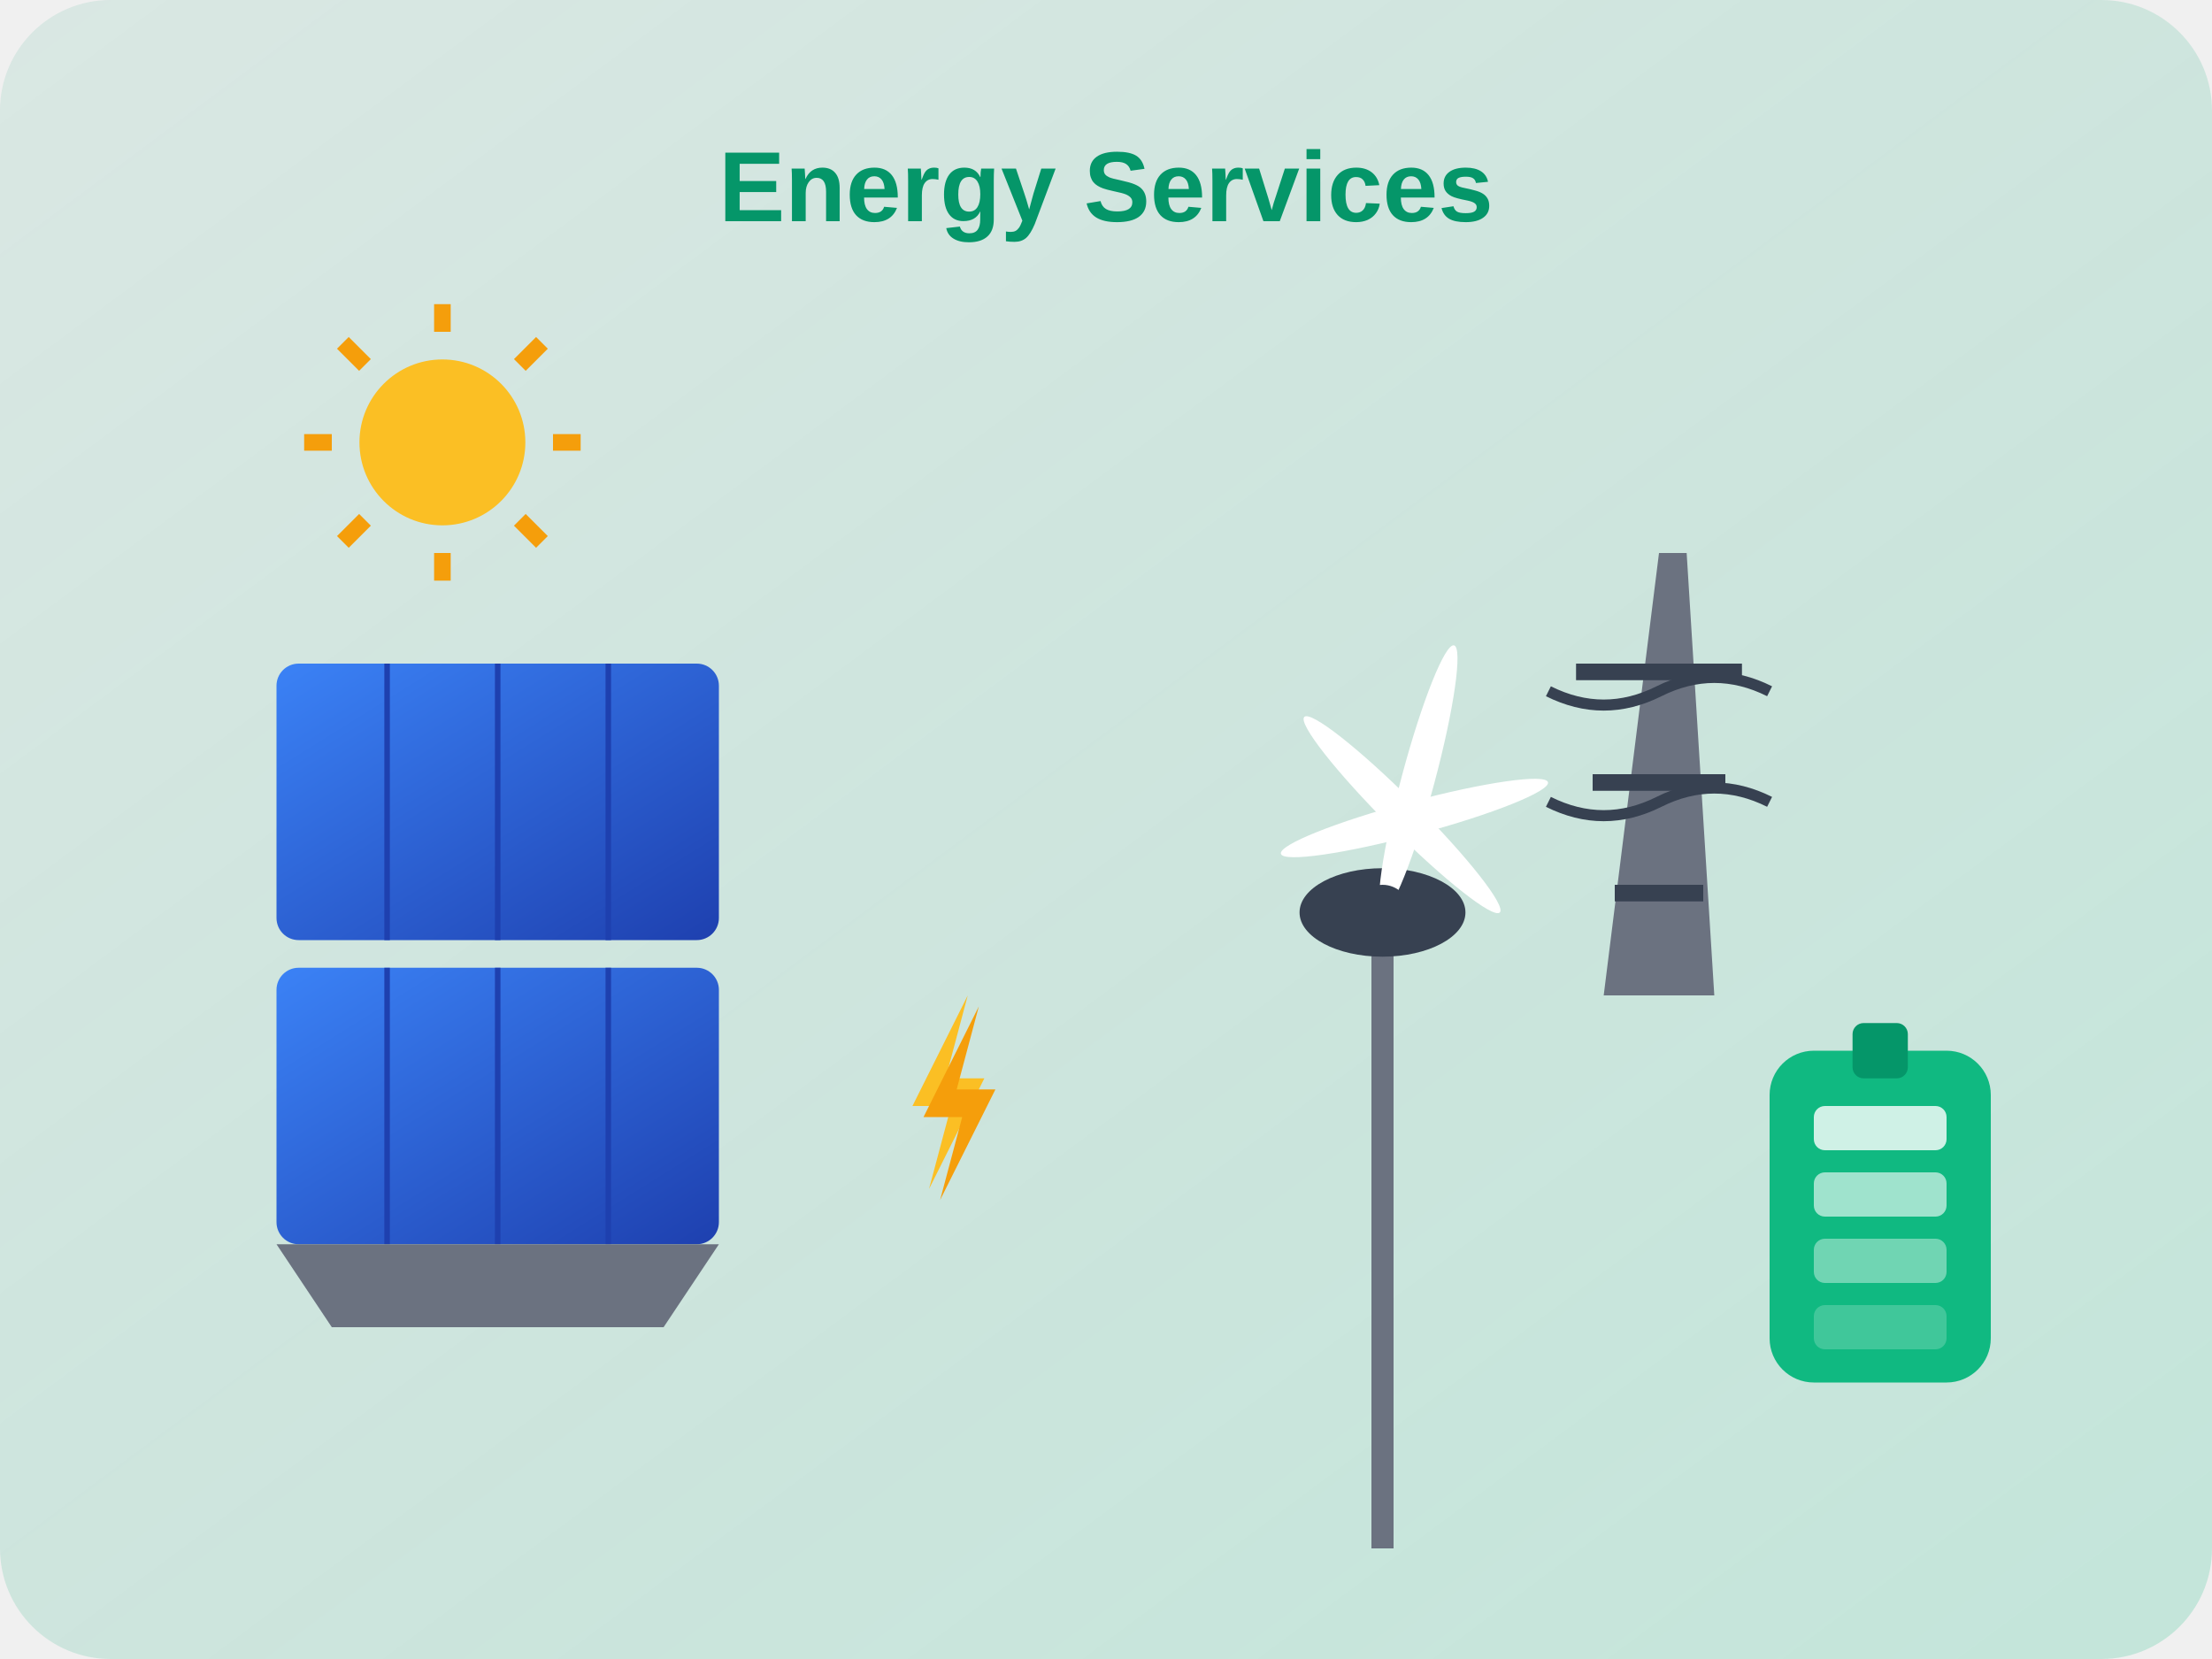
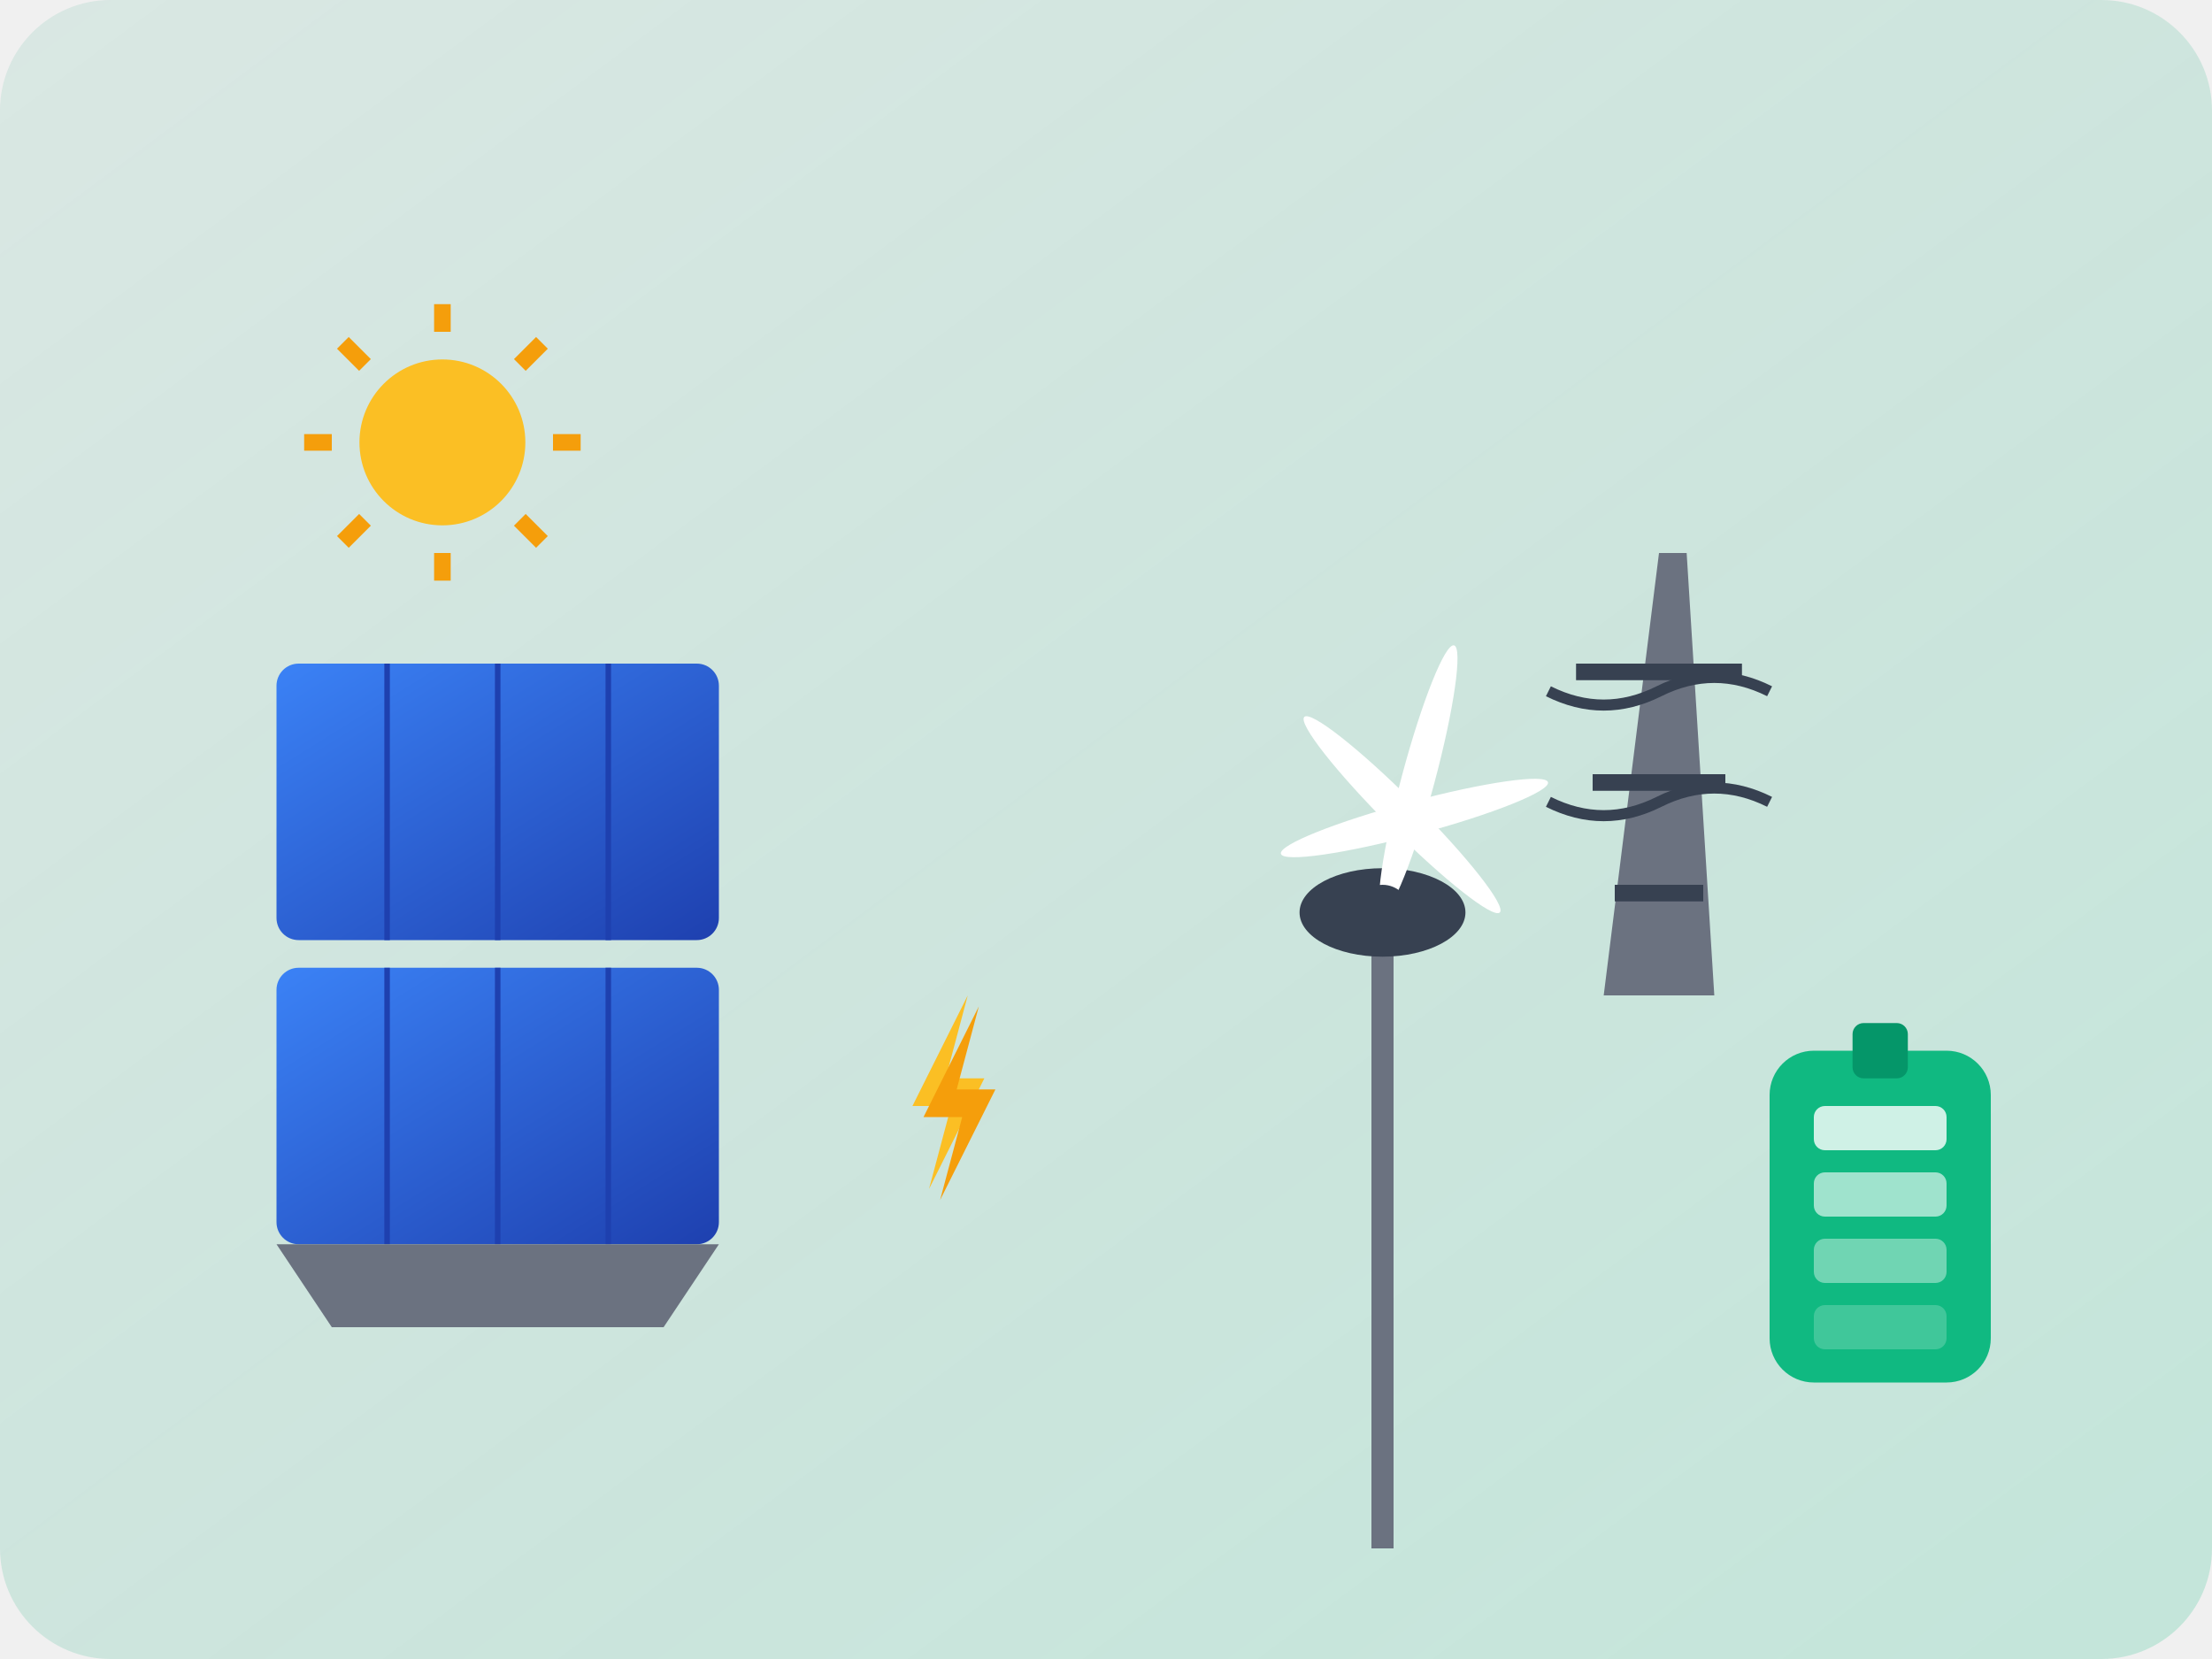
<svg xmlns="http://www.w3.org/2000/svg" width="400" height="300" viewBox="0 0 400 300" fill="none">
  <defs>
    <linearGradient id="energyGradient" x1="0%" y1="0%" x2="100%" y2="100%">
      <stop offset="0%" style="stop-color:#059669;stop-opacity:0.1" />
      <stop offset="100%" style="stop-color:#10b981;stop-opacity:0.2" />
    </linearGradient>
    <linearGradient id="solarGradient" x1="0%" y1="0%" x2="100%" y2="100%">
      <stop offset="0%" style="stop-color:#3b82f6;stop-opacity:1" />
      <stop offset="100%" style="stop-color:#1e40af;stop-opacity:1" />
    </linearGradient>
    <linearGradient id="windGradient" x1="0%" y1="0%" x2="100%" y2="100%">
      <stop offset="0%" style="stop-color:#10b981;stop-opacity:1" />
      <stop offset="100%" style="stop-color:#059669;stop-opacity:1" />
    </linearGradient>
  </defs>
  <rect width="400" height="300" fill="url(#energyGradient)" rx="20" />
  <g transform="translate(50, 120)">
    <rect x="0" y="0" width="80" height="50" fill="url(#solarGradient)" rx="4" />
    <rect x="0" y="55" width="80" height="50" fill="url(#solarGradient)" rx="4" />
    <line x1="20" y1="0" x2="20" y2="50" stroke="#1e40af" stroke-width="1" />
    <line x1="40" y1="0" x2="40" y2="50" stroke="#1e40af" stroke-width="1" />
    <line x1="60" y1="0" x2="60" y2="50" stroke="#1e40af" stroke-width="1" />
    <line x1="20" y1="55" x2="20" y2="105" stroke="#1e40af" stroke-width="1" />
    <line x1="40" y1="55" x2="40" y2="105" stroke="#1e40af" stroke-width="1" />
    <line x1="60" y1="55" x2="60" y2="105" stroke="#1e40af" stroke-width="1" />
    <polygon points="0,105 80,105 70,120 10,120" fill="#6b7280" />
  </g>
  <g transform="translate(200, 80)">
    <rect x="48" y="80" width="4" height="120" fill="#6b7280" />
    <ellipse cx="50" cy="85" rx="15" ry="8" fill="#374151" />
    <g transform="rotate(15 50 85)">
      <ellipse cx="50" cy="60" rx="3" ry="25" fill="white" />
      <ellipse cx="35" cy="95" rx="3" ry="25" fill="white" transform="rotate(120 50 85)" />
      <ellipse cx="65" cy="95" rx="3" ry="25" fill="white" transform="rotate(240 50 85)" />
    </g>
    <circle cx="50" cy="85" r="5" fill="#374151" />
  </g>
  <g transform="translate(280, 100)">
    <polygon points="20,0 25,0 30,80 10,80" fill="#6b7280" />
    <rect x="5" y="20" width="30" height="3" fill="#374151" />
    <rect x="8" y="40" width="24" height="3" fill="#374151" />
    <rect x="12" y="60" width="16" height="3" fill="#374151" />
    <path d="M0,25 Q10,30 20,25 Q30,20 40,25" stroke="#374151" stroke-width="2" fill="none" />
    <path d="M0,45 Q10,50 20,45 Q30,40 40,45" stroke="#374151" stroke-width="2" fill="none" />
  </g>
  <g transform="translate(160, 180)">
    <path d="M15,0 L5,20 L12,20 L8,35 L18,15 L11,15 Z" fill="#fbbf24" />
    <path d="M17,2 L7,22 L14,22 L10,37 L20,17 L13,17 Z" fill="#f59e0b" />
  </g>
  <g transform="translate(320, 180)">
    <rect x="0" y="10" width="40" height="60" fill="#10b981" rx="8" />
    <rect x="15" y="5" width="10" height="10" fill="#059669" rx="2" />
    <rect x="8" y="20" width="24" height="8" fill="white" opacity="0.8" rx="2" />
    <rect x="8" y="32" width="24" height="8" fill="white" opacity="0.6" rx="2" />
    <rect x="8" y="44" width="24" height="8" fill="white" opacity="0.4" rx="2" />
    <rect x="8" y="56" width="24" height="8" fill="white" opacity="0.2" rx="2" />
  </g>
  <g transform="translate(80, 80)">
    <circle cx="0" cy="0" r="15" fill="#fbbf24" />
    <line x1="-25" y1="0" x2="-20" y2="0" stroke="#f59e0b" stroke-width="3" />
    <line x1="20" y1="0" x2="25" y2="0" stroke="#f59e0b" stroke-width="3" />
    <line x1="0" y1="-25" x2="0" y2="-20" stroke="#f59e0b" stroke-width="3" />
    <line x1="0" y1="20" x2="0" y2="25" stroke="#f59e0b" stroke-width="3" />
    <line x1="-18" y1="-18" x2="-14" y2="-14" stroke="#f59e0b" stroke-width="3" />
    <line x1="14" y1="14" x2="18" y2="18" stroke="#f59e0b" stroke-width="3" />
    <line x1="18" y1="-18" x2="14" y2="-14" stroke="#f59e0b" stroke-width="3" />
    <line x1="-14" y1="14" x2="-18" y2="18" stroke="#f59e0b" stroke-width="3" />
  </g>
-   <text x="200" y="40" text-anchor="middle" fill="#059669" font-family="Arial, sans-serif" font-size="18" font-weight="bold">
-     Energy Services
-   </text>
</svg>
